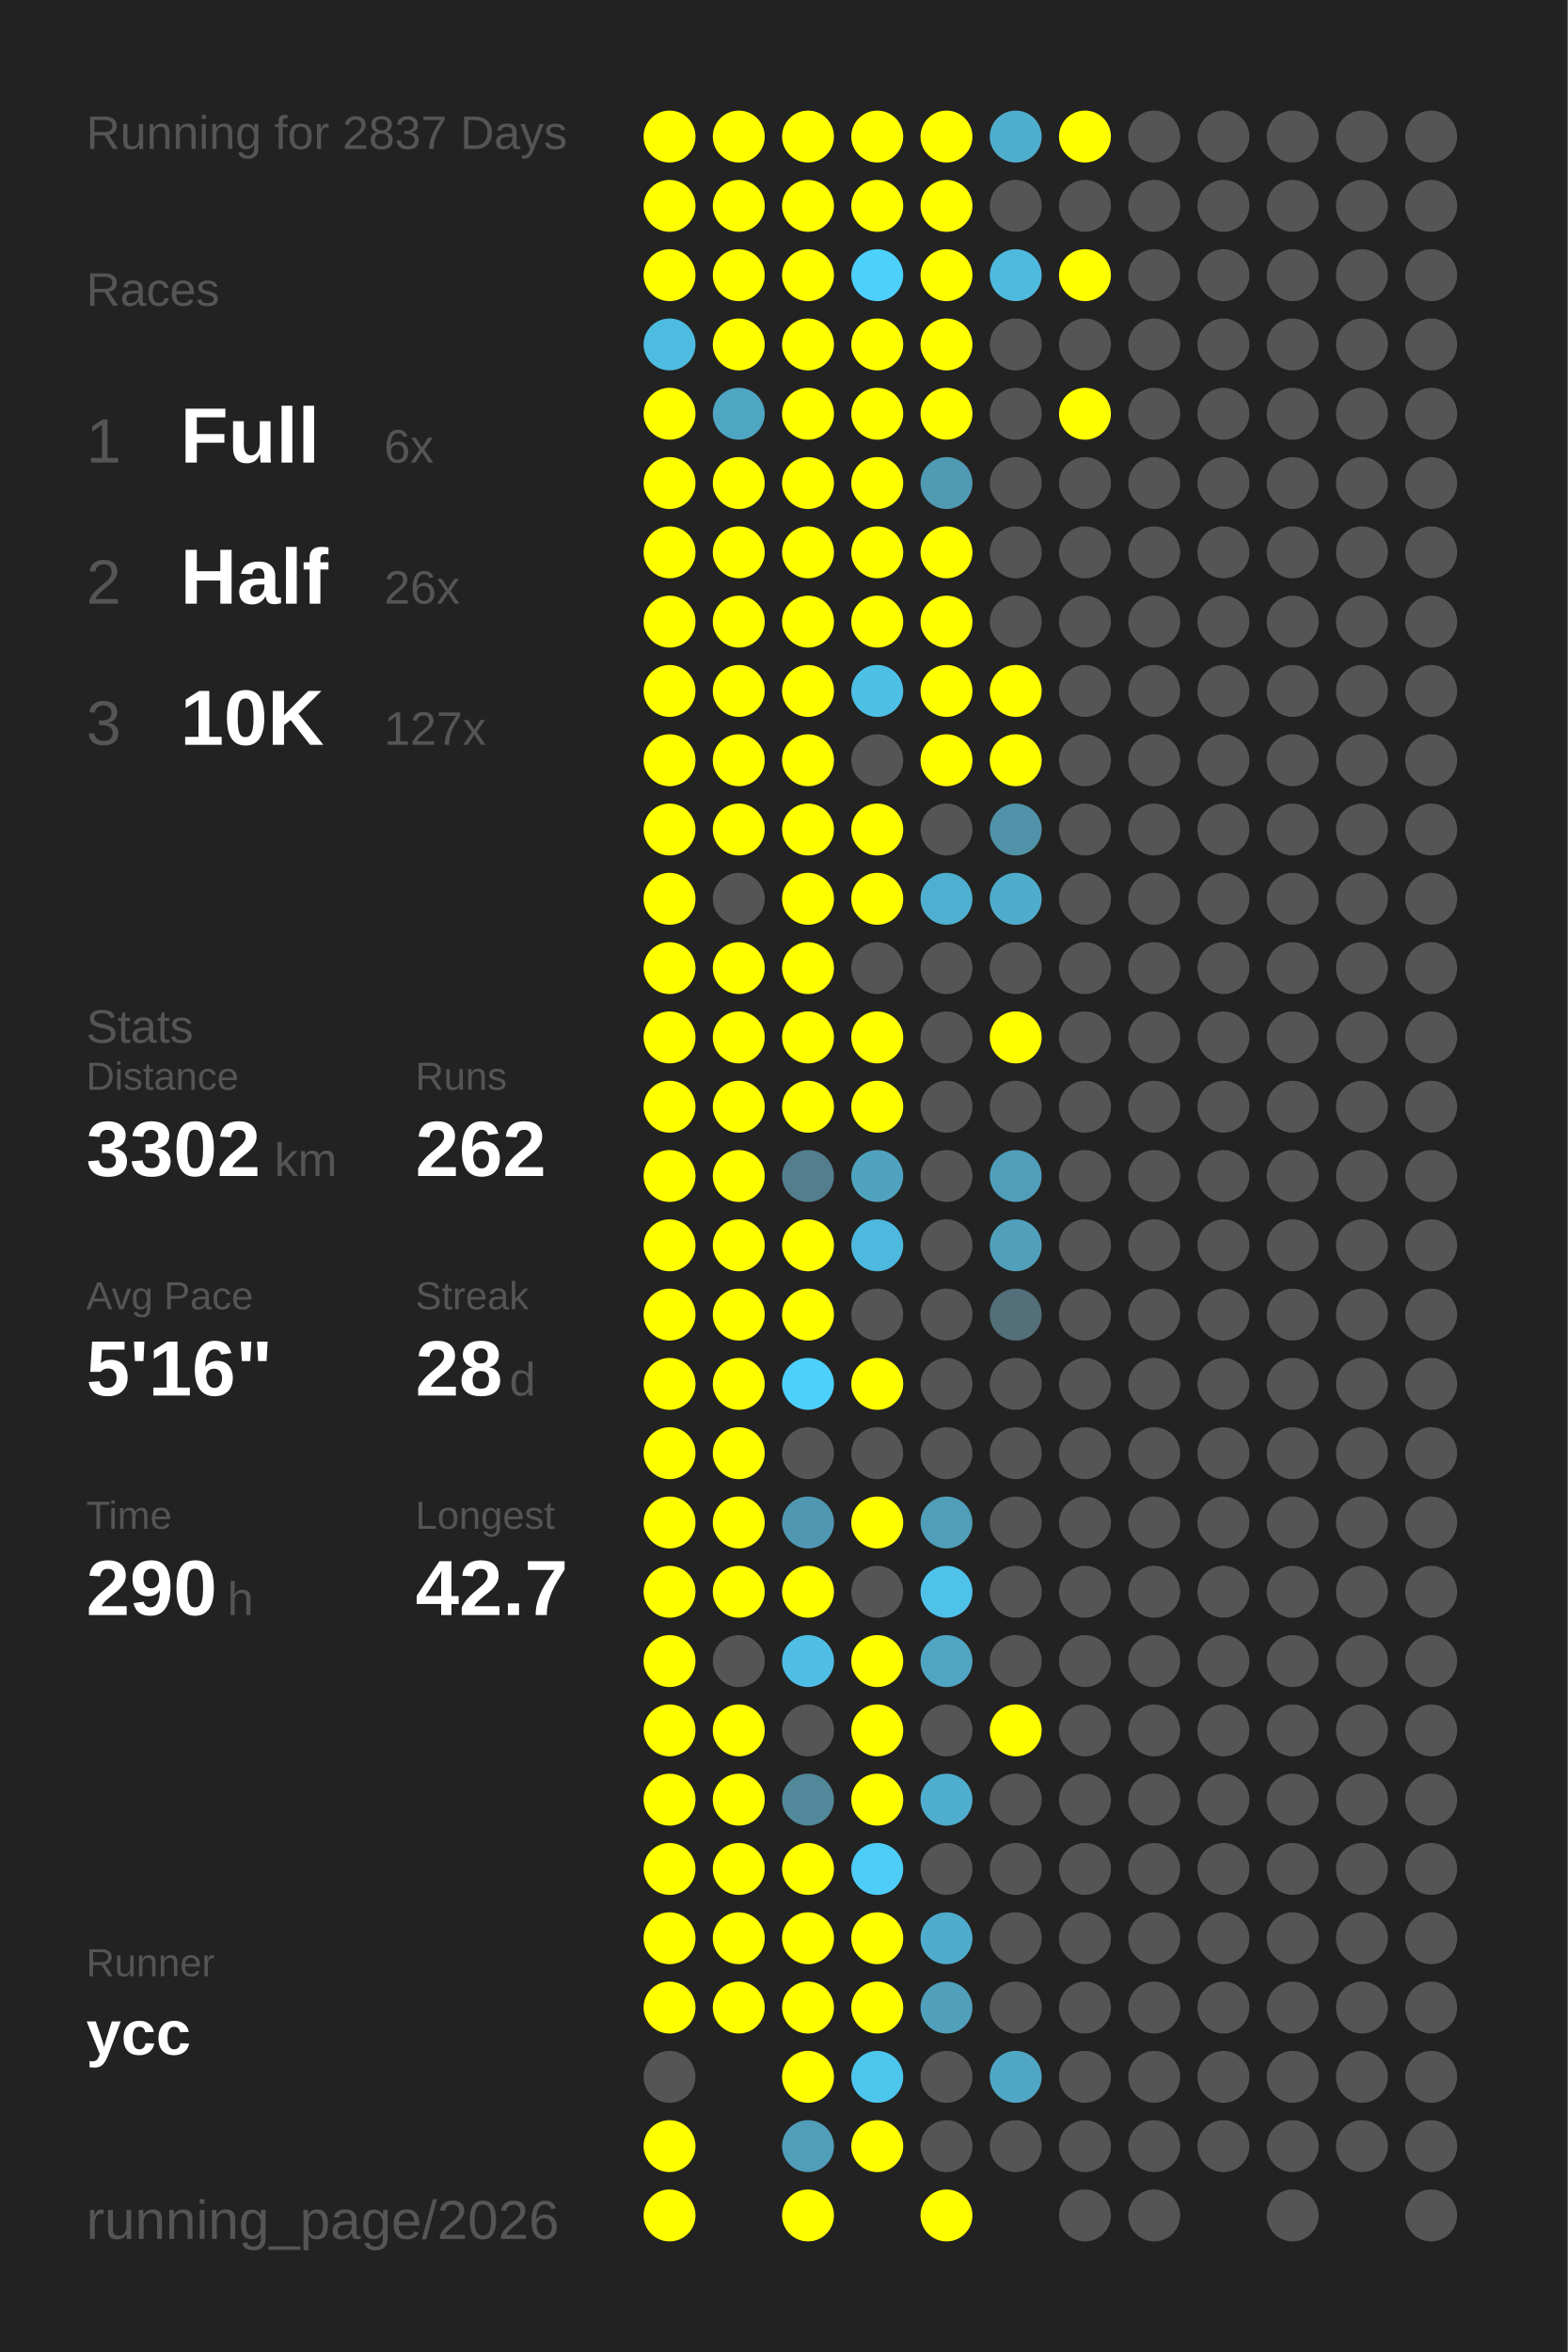
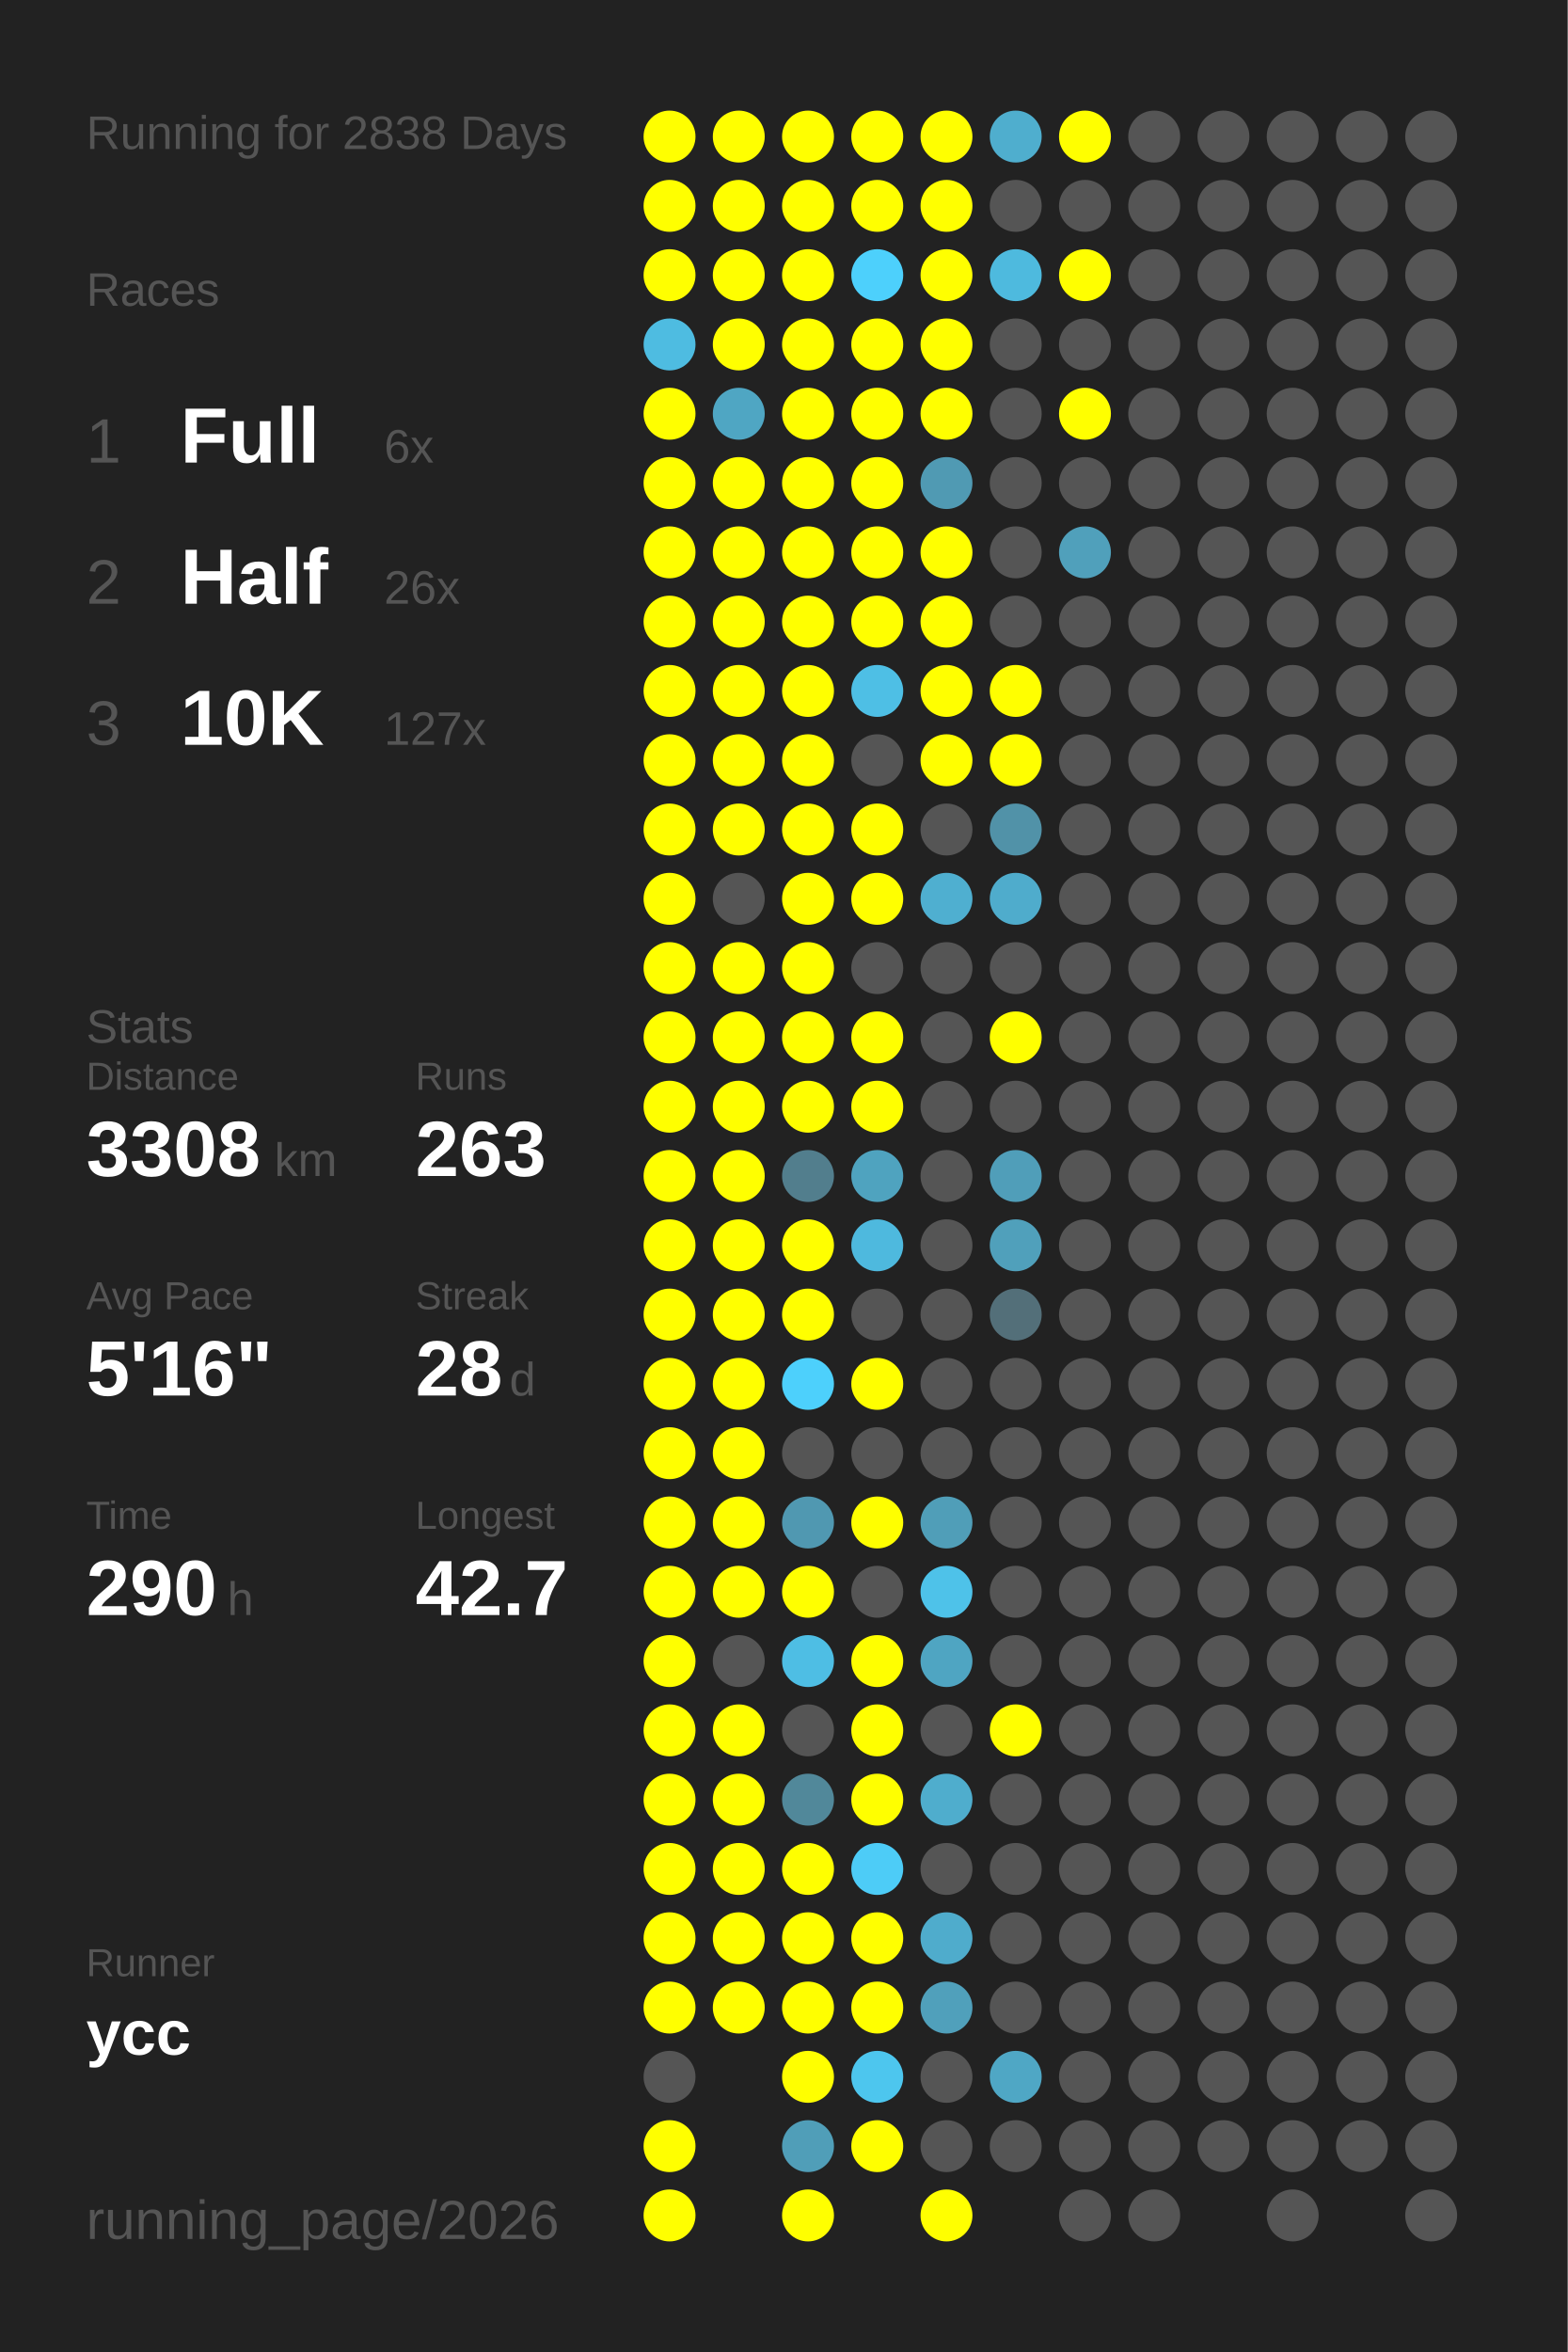
<svg xmlns="http://www.w3.org/2000/svg" baseProfile="full" height="300mm" version="1.1" viewBox="0,0,200,300" width="200mm">
  <defs />
  <rect fill="#222222" height="300" width="200" x="0" y="0" />
-   <text fill="#555555" style="font-size:6px; font-family:Arial;" x="11" y="19">Running for 2837 Days</text>
+   <text fill="#555555" style="font-size:6px; font-family:Arial;" x="11" y="19">Running for 2838 Days</text>
  <text fill="#555555" style="font-size:6px; font-family:Arial;" x="11" y="39">Races</text>
  <text fill="#555555" style="font-size:8px; font-family:Arial;" x="11" y="59">1</text>
  <text fill="#FFFFFF" style="font-size:10px; font-family:Arial; font-weight:bold;" x="23" y="59">Full</text>
  <text fill="#555555" style="font-size:6px; font-family:Arial;" x="49" y="59">6x</text>
  <text fill="#555555" style="font-size:8px; font-family:Arial;" x="11" y="77">2</text>
  <text fill="#FFFFFF" style="font-size:10px; font-family:Arial; font-weight:bold;" x="23" y="77">Half</text>
  <text fill="#555555" style="font-size:6px; font-family:Arial;" x="49" y="77">26x</text>
  <text fill="#555555" style="font-size:8px; font-family:Arial;" x="11" y="95">3</text>
  <text fill="#FFFFFF" style="font-size:10px; font-family:Arial; font-weight:bold;" x="23" y="95">10K</text>
  <text fill="#555555" style="font-size:6px; font-family:Arial;" x="49" y="95">127x</text>
  <text fill="#555555" style="font-size:6px; font-family:Arial;" x="11" y="133">Stats</text>
  <text fill="#555555" style="font-size:5px; font-family:Arial;" x="11" y="139">Distance</text>
-   <text fill="#FFFFFF" style="font-size:10px; font-family:Arial; font-weight:bold;" x="11" y="150">3302</text>
+   <text fill="#FFFFFF" style="font-size:10px; font-family:Arial; font-weight:bold;" x="11" y="150">3308</text>
  <text fill="#555555" style="font-size:6px; font-family:Arial;" x="35" y="150">km</text>
  <text fill="#555555" style="font-size:5px; font-family:Arial;" x="53" y="139">Runs</text>
-   <text fill="#FFFFFF" style="font-size:10px; font-family:Arial; font-weight:bold;" x="53" y="150">262</text>
+   <text fill="#FFFFFF" style="font-size:10px; font-family:Arial; font-weight:bold;" x="53" y="150">263</text>
  <text fill="#555555" style="font-size:5px; font-family:Arial;" x="11" y="167">Avg Pace</text>
  <text fill="#FFFFFF" style="font-size:10px; font-family:Arial; font-weight:bold;" x="11" y="178">5'16"</text>
  <text fill="#555555" style="font-size:5px; font-family:Arial;" x="53" y="167">Streak</text>
  <text fill="#FFFFFF" style="font-size:10px; font-family:Arial; font-weight:bold;" x="53" y="178">28</text>
  <text fill="#555555" style="font-size:6px; font-family:Arial;" x="65" y="178">d</text>
  <text fill="#555555" style="font-size:5px; font-family:Arial;" x="11" y="195">Time</text>
  <text fill="#FFFFFF" style="font-size:10px; font-family:Arial; font-weight:bold;" x="11" y="206">290</text>
  <text fill="#555555" style="font-size:6px; font-family:Arial;" x="29" y="206">h</text>
  <text fill="#555555" style="font-size:5px; font-family:Arial;" x="53" y="195">Longest</text>
  <text fill="#FFFFFF" style="font-size:10px; font-family:Arial; font-weight:bold;" x="53" y="206">42.7</text>
  <text fill="#555555" style="font-size:5px; font-family:Arial;" x="11" y="252.065">Runner</text>
  <text fill="#FFFFFF" style="font-size:8px; font-family:Arial; font-weight:bold;" x="11" y="262.065">ycc</text>
  <text fill="#555555" style="font-size:7px; font-family:Arial;" x="11" y="285.581">running_page/2026</text>
  <circle cx="85.417" cy="17.419" fill="#FFFF00" r="3.312" />
  <circle cx="85.417" cy="26.258" fill="#FFFF00" r="3.312" />
  <circle cx="85.417" cy="35.097" fill="#FFFF00" r="3.312" />
  <circle cx="85.417" cy="43.935" fill="#4ebce1" r="3.312" />
  <circle cx="85.417" cy="52.774" fill="#FFFF00" r="3.312" />
  <circle cx="85.417" cy="61.613" fill="#FFFF00" r="3.312" />
  <circle cx="85.417" cy="70.452" fill="#FFFF00" r="3.312" />
  <circle cx="85.417" cy="79.29" fill="#FFFF00" r="3.312" />
  <circle cx="85.417" cy="88.129" fill="#FFFF00" r="3.312" />
  <circle cx="85.417" cy="96.968" fill="#FFFF00" r="3.312" />
  <circle cx="85.417" cy="105.806" fill="#FFFF00" r="3.312" />
  <circle cx="85.417" cy="114.645" fill="#FFFF00" r="3.312" />
  <circle cx="85.417" cy="123.484" fill="#FFFF00" r="3.312" />
  <circle cx="85.417" cy="132.323" fill="#FFFF00" r="3.312" />
  <circle cx="85.417" cy="141.161" fill="#FFFF00" r="3.312" />
  <circle cx="85.417" cy="150" fill="#FFFF00" r="3.312" />
  <circle cx="85.417" cy="158.839" fill="#FFFF00" r="3.312" />
  <circle cx="85.417" cy="167.677" fill="#FFFF00" r="3.312" />
  <circle cx="85.417" cy="176.516" fill="#FFFF00" r="3.312" />
  <circle cx="85.417" cy="185.355" fill="#FFFF00" r="3.312" />
  <circle cx="85.417" cy="194.194" fill="#FFFF00" r="3.312" />
  <circle cx="85.417" cy="203.032" fill="#FFFF00" r="3.312" />
  <circle cx="85.417" cy="211.871" fill="#FFFF00" r="3.312" />
  <circle cx="85.417" cy="220.71" fill="#FFFF00" r="3.312" />
  <circle cx="85.417" cy="229.548" fill="#FFFF00" r="3.312" />
  <circle cx="85.417" cy="238.387" fill="#FFFF00" r="3.312" />
  <circle cx="85.417" cy="247.226" fill="#FFFF00" r="3.312" />
  <circle cx="85.417" cy="256.065" fill="#FFFF00" r="3.312" />
  <circle cx="85.417" cy="264.903" fill="#555555" r="3.312" />
  <circle cx="85.417" cy="273.742" fill="#FFFF00" r="3.312" />
  <circle cx="85.417" cy="282.581" fill="#FFFF00" r="3.312" />
  <circle cx="94.25" cy="17.419" fill="#FFFF00" r="3.312" />
  <circle cx="94.25" cy="26.258" fill="#FFFF00" r="3.312" />
  <circle cx="94.25" cy="35.097" fill="#FFFF00" r="3.312" />
  <circle cx="94.25" cy="43.935" fill="#FFFF00" r="3.312" />
  <circle cx="94.25" cy="52.774" fill="#4fa6c3" r="3.312" />
  <circle cx="94.25" cy="61.613" fill="#FFFF00" r="3.312" />
  <circle cx="94.25" cy="70.452" fill="#FFFF00" r="3.312" />
  <circle cx="94.25" cy="79.29" fill="#FFFF00" r="3.312" />
  <circle cx="94.25" cy="88.129" fill="#FFFF00" r="3.312" />
  <circle cx="94.25" cy="96.968" fill="#FFFF00" r="3.312" />
  <circle cx="94.25" cy="105.806" fill="#FFFF00" r="3.312" />
  <circle cx="94.25" cy="114.645" fill="#555555" r="3.312" />
  <circle cx="94.25" cy="123.484" fill="#FFFF00" r="3.312" />
  <circle cx="94.25" cy="132.323" fill="#FFFF00" r="3.312" />
  <circle cx="94.25" cy="141.161" fill="#FFFF00" r="3.312" />
  <circle cx="94.25" cy="150" fill="#FFFF00" r="3.312" />
  <circle cx="94.25" cy="158.839" fill="#FFFF00" r="3.312" />
  <circle cx="94.25" cy="167.677" fill="#FFFF00" r="3.312" />
  <circle cx="94.25" cy="176.516" fill="#FFFF00" r="3.312" />
  <circle cx="94.25" cy="185.355" fill="#FFFF00" r="3.312" />
  <circle cx="94.25" cy="194.194" fill="#FFFF00" r="3.312" />
  <circle cx="94.25" cy="203.032" fill="#FFFF00" r="3.312" />
  <circle cx="94.25" cy="211.871" fill="#555555" r="3.312" />
  <circle cx="94.25" cy="220.71" fill="#FFFF00" r="3.312" />
  <circle cx="94.25" cy="229.548" fill="#FFFF00" r="3.312" />
  <circle cx="94.25" cy="238.387" fill="#FFFF00" r="3.312" />
  <circle cx="94.25" cy="247.226" fill="#FFFF00" r="3.312" />
  <circle cx="94.25" cy="256.065" fill="#FFFF00" r="3.312" />
  <circle cx="103.083" cy="17.419" fill="#FFFF00" r="3.312" />
  <circle cx="103.083" cy="26.258" fill="#FFFF00" r="3.312" />
  <circle cx="103.083" cy="35.097" fill="#FFFF00" r="3.312" />
  <circle cx="103.083" cy="43.935" fill="#FFFF00" r="3.312" />
  <circle cx="103.083" cy="52.774" fill="#FFFF00" r="3.312" />
  <circle cx="103.083" cy="61.613" fill="#FFFF00" r="3.312" />
  <circle cx="103.083" cy="70.452" fill="#FFFF00" r="3.312" />
  <circle cx="103.083" cy="79.29" fill="#FFFF00" r="3.312" />
  <circle cx="103.083" cy="88.129" fill="#FFFF00" r="3.312" />
  <circle cx="103.083" cy="96.968" fill="#FFFF00" r="3.312" />
  <circle cx="103.083" cy="105.806" fill="#FFFF00" r="3.312" />
  <circle cx="103.083" cy="114.645" fill="#FFFF00" r="3.312" />
  <circle cx="103.083" cy="123.484" fill="#FFFF00" r="3.312" />
  <circle cx="103.083" cy="132.323" fill="#FFFF00" r="3.312" />
  <circle cx="103.083" cy="141.161" fill="#FFFF00" r="3.312" />
  <circle cx="103.083" cy="150" fill="#527e8d" r="3.312" />
  <circle cx="103.083" cy="158.839" fill="#FFFF00" r="3.312" />
  <circle cx="103.083" cy="167.677" fill="#FFFF00" r="3.312" />
  <circle cx="103.083" cy="176.516" fill="#4dd0fc" r="3.312" />
  <circle cx="103.083" cy="185.355" fill="#555555" r="3.312" />
  <circle cx="103.083" cy="194.194" fill="#5098b1" r="3.312" />
  <circle cx="103.083" cy="203.032" fill="#FFFF00" r="3.312" />
  <circle cx="103.083" cy="211.871" fill="#4ebee4" r="3.312" />
  <circle cx="103.083" cy="220.71" fill="#555555" r="3.312" />
  <circle cx="103.083" cy="229.548" fill="#51889a" r="3.312" />
  <circle cx="103.083" cy="238.387" fill="#FFFF00" r="3.312" />
  <circle cx="103.083" cy="247.226" fill="#FFFF00" r="3.312" />
  <circle cx="103.083" cy="256.065" fill="#FFFF00" r="3.312" />
  <circle cx="103.083" cy="264.903" fill="#FFFF00" r="3.312" />
  <circle cx="103.083" cy="273.742" fill="#509eb8" r="3.312" />
  <circle cx="103.083" cy="282.581" fill="#FFFF00" r="3.312" />
  <circle cx="111.917" cy="17.419" fill="#FFFF00" r="3.312" />
  <circle cx="111.917" cy="26.258" fill="#FFFF00" r="3.312" />
  <circle cx="111.917" cy="35.097" fill="#4dd0fc" r="3.312" />
  <circle cx="111.917" cy="43.935" fill="#FFFF00" r="3.312" />
  <circle cx="111.917" cy="52.774" fill="#FFFF00" r="3.312" />
  <circle cx="111.917" cy="61.613" fill="#FFFF00" r="3.312" />
  <circle cx="111.917" cy="70.452" fill="#FFFF00" r="3.312" />
  <circle cx="111.917" cy="79.29" fill="#FFFF00" r="3.312" />
  <circle cx="111.917" cy="88.129" fill="#4ebfe5" r="3.312" />
  <circle cx="111.917" cy="96.968" fill="#555555" r="3.312" />
  <circle cx="111.917" cy="105.806" fill="#FFFF00" r="3.312" />
  <circle cx="111.917" cy="114.645" fill="#FFFF00" r="3.312" />
  <circle cx="111.917" cy="123.484" fill="#555555" r="3.312" />
  <circle cx="111.917" cy="132.323" fill="#FFFF00" r="3.312" />
  <circle cx="111.917" cy="141.161" fill="#FFFF00" r="3.312" />
  <circle cx="111.917" cy="150" fill="#4fa3bf" r="3.312" />
  <circle cx="111.917" cy="158.839" fill="#4eb9de" r="3.312" />
  <circle cx="111.917" cy="167.677" fill="#555555" r="3.312" />
  <circle cx="111.917" cy="176.516" fill="#FFFF00" r="3.312" />
  <circle cx="111.917" cy="185.355" fill="#555555" r="3.312" />
  <circle cx="111.917" cy="194.194" fill="#FFFF00" r="3.312" />
  <circle cx="111.917" cy="203.032" fill="#555555" r="3.312" />
  <circle cx="111.917" cy="211.871" fill="#FFFF00" r="3.312" />
  <circle cx="111.917" cy="220.71" fill="#FFFF00" r="3.312" />
  <circle cx="111.917" cy="229.548" fill="#FFFF00" r="3.312" />
  <circle cx="111.917" cy="238.387" fill="#4dccf7" r="3.312" />
  <circle cx="111.917" cy="247.226" fill="#FFFF00" r="3.312" />
  <circle cx="111.917" cy="256.065" fill="#FFFF00" r="3.312" />
  <circle cx="111.917" cy="264.903" fill="#4dc6ee" r="3.312" />
  <circle cx="111.917" cy="273.742" fill="#FFFF00" r="3.312" />
  <circle cx="120.75" cy="17.419" fill="#FFFF00" r="3.312" />
  <circle cx="120.75" cy="26.258" fill="#FFFF00" r="3.312" />
  <circle cx="120.75" cy="35.097" fill="#FFFF00" r="3.312" />
  <circle cx="120.75" cy="43.935" fill="#FFFF00" r="3.312" />
  <circle cx="120.75" cy="52.774" fill="#FFFF00" r="3.312" />
  <circle cx="120.75" cy="61.613" fill="#509ab3" r="3.312" />
  <circle cx="120.75" cy="70.452" fill="#FFFF00" r="3.312" />
  <circle cx="120.75" cy="79.29" fill="#FFFF00" r="3.312" />
  <circle cx="120.75" cy="88.129" fill="#FFFF00" r="3.312" />
  <circle cx="120.75" cy="96.968" fill="#FFFF00" r="3.312" />
  <circle cx="120.75" cy="105.806" fill="#555555" r="3.312" />
  <circle cx="120.75" cy="114.645" fill="#4fafd0" r="3.312" />
  <circle cx="120.75" cy="123.484" fill="#555555" r="3.312" />
  <circle cx="120.75" cy="132.323" fill="#555555" r="3.312" />
  <circle cx="120.75" cy="141.161" fill="#555555" r="3.312" />
  <circle cx="120.75" cy="150" fill="#555555" r="3.312" />
  <circle cx="120.75" cy="158.839" fill="#555555" r="3.312" />
  <circle cx="120.75" cy="167.677" fill="#555555" r="3.312" />
  <circle cx="120.75" cy="176.516" fill="#555555" r="3.312" />
  <circle cx="120.75" cy="185.355" fill="#555555" r="3.312" />
  <circle cx="120.75" cy="194.194" fill="#509eb8" r="3.312" />
  <circle cx="120.75" cy="203.032" fill="#4ec2e9" r="3.312" />
  <circle cx="120.75" cy="211.871" fill="#4fa5c2" r="3.312" />
  <circle cx="120.75" cy="220.71" fill="#555555" r="3.312" />
  <circle cx="120.75" cy="229.548" fill="#4fadcd" r="3.312" />
  <circle cx="120.75" cy="238.387" fill="#555555" r="3.312" />
  <circle cx="120.75" cy="247.226" fill="#4faccc" r="3.312" />
  <circle cx="120.75" cy="256.065" fill="#50a0bb" r="3.312" />
  <circle cx="120.75" cy="264.903" fill="#555555" r="3.312" />
  <circle cx="120.75" cy="273.742" fill="#555555" r="3.312" />
  <circle cx="120.75" cy="282.581" fill="#FFFF00" r="3.312" />
  <circle cx="129.583" cy="17.419" fill="#4faece" r="3.312" />
  <circle cx="129.583" cy="26.258" fill="#555555" r="3.312" />
  <circle cx="129.583" cy="35.097" fill="#4ebade" r="3.312" />
  <circle cx="129.583" cy="43.935" fill="#555555" r="3.312" />
  <circle cx="129.583" cy="52.774" fill="#555555" r="3.312" />
  <circle cx="129.583" cy="61.613" fill="#555555" r="3.312" />
  <circle cx="129.583" cy="70.452" fill="#555555" r="3.312" />
  <circle cx="129.583" cy="79.29" fill="#555555" r="3.312" />
  <circle cx="129.583" cy="88.129" fill="#FFFF00" r="3.312" />
  <circle cx="129.583" cy="96.968" fill="#FFFF00" r="3.312" />
  <circle cx="129.583" cy="105.806" fill="#5192a8" r="3.312" />
  <circle cx="129.583" cy="114.645" fill="#4faccc" r="3.312" />
  <circle cx="129.583" cy="123.484" fill="#555555" r="3.312" />
  <circle cx="129.583" cy="132.323" fill="#FFFF00" r="3.312" />
  <circle cx="129.583" cy="141.161" fill="#555555" r="3.312" />
  <circle cx="129.583" cy="150" fill="#509eb9" r="3.312" />
  <circle cx="129.583" cy="158.839" fill="#50a0bb" r="3.312" />
  <circle cx="129.583" cy="167.677" fill="#536f79" r="3.312" />
  <circle cx="129.583" cy="176.516" fill="#555555" r="3.312" />
  <circle cx="129.583" cy="185.355" fill="#555555" r="3.312" />
  <circle cx="129.583" cy="194.194" fill="#555555" r="3.312" />
  <circle cx="129.583" cy="203.032" fill="#555555" r="3.312" />
  <circle cx="129.583" cy="211.871" fill="#555555" r="3.312" />
  <circle cx="129.583" cy="220.71" fill="#FFFF00" r="3.312" />
  <circle cx="129.583" cy="229.548" fill="#555555" r="3.312" />
  <circle cx="129.583" cy="238.387" fill="#555555" r="3.312" />
  <circle cx="129.583" cy="247.226" fill="#555555" r="3.312" />
  <circle cx="129.583" cy="256.065" fill="#555555" r="3.312" />
  <circle cx="129.583" cy="264.903" fill="#4fa7c5" r="3.312" />
  <circle cx="129.583" cy="273.742" fill="#555555" r="3.312" />
  <circle cx="138.417" cy="17.419" fill="#FFFF00" r="3.312" />
  <circle cx="138.417" cy="26.258" fill="#555555" r="3.312" />
  <circle cx="138.417" cy="35.097" fill="#FFFF00" r="3.312" />
  <circle cx="138.417" cy="43.935" fill="#555555" r="3.312" />
  <circle cx="138.417" cy="52.774" fill="#FFFF00" r="3.312" />
  <circle cx="138.417" cy="61.613" fill="#555555" r="3.312" />
-   <circle cx="138.417" cy="70.452" fill="#555555" r="3.312" />
+   <circle cx="138.417" cy="70.452" fill="#50a0bb" r="3.312" />
  <circle cx="138.417" cy="79.29" fill="#555555" r="3.312" />
  <circle cx="138.417" cy="88.129" fill="#555555" r="3.312" />
  <circle cx="138.417" cy="96.968" fill="#555555" r="3.312" />
  <circle cx="138.417" cy="105.806" fill="#555555" r="3.312" />
  <circle cx="138.417" cy="114.645" fill="#555555" r="3.312" />
  <circle cx="138.417" cy="123.484" fill="#555555" r="3.312" />
  <circle cx="138.417" cy="132.323" fill="#555555" r="3.312" />
  <circle cx="138.417" cy="141.161" fill="#555555" r="3.312" />
  <circle cx="138.417" cy="150" fill="#555555" r="3.312" />
  <circle cx="138.417" cy="158.839" fill="#555555" r="3.312" />
  <circle cx="138.417" cy="167.677" fill="#555555" r="3.312" />
  <circle cx="138.417" cy="176.516" fill="#555555" r="3.312" />
  <circle cx="138.417" cy="185.355" fill="#555555" r="3.312" />
  <circle cx="138.417" cy="194.194" fill="#555555" r="3.312" />
  <circle cx="138.417" cy="203.032" fill="#555555" r="3.312" />
  <circle cx="138.417" cy="211.871" fill="#555555" r="3.312" />
  <circle cx="138.417" cy="220.71" fill="#555555" r="3.312" />
  <circle cx="138.417" cy="229.548" fill="#555555" r="3.312" />
  <circle cx="138.417" cy="238.387" fill="#555555" r="3.312" />
  <circle cx="138.417" cy="247.226" fill="#555555" r="3.312" />
  <circle cx="138.417" cy="256.065" fill="#555555" r="3.312" />
  <circle cx="138.417" cy="264.903" fill="#555555" r="3.312" />
  <circle cx="138.417" cy="273.742" fill="#555555" r="3.312" />
  <circle cx="138.417" cy="282.581" fill="#555555" r="3.312" />
  <circle cx="147.25" cy="17.419" fill="#555555" r="3.312" />
  <circle cx="147.25" cy="26.258" fill="#555555" r="3.312" />
  <circle cx="147.25" cy="35.097" fill="#555555" r="3.312" />
  <circle cx="147.25" cy="43.935" fill="#555555" r="3.312" />
  <circle cx="147.25" cy="52.774" fill="#555555" r="3.312" />
  <circle cx="147.25" cy="61.613" fill="#555555" r="3.312" />
  <circle cx="147.25" cy="70.452" fill="#555555" r="3.312" />
  <circle cx="147.25" cy="79.29" fill="#555555" r="3.312" />
  <circle cx="147.25" cy="88.129" fill="#555555" r="3.312" />
  <circle cx="147.25" cy="96.968" fill="#555555" r="3.312" />
  <circle cx="147.25" cy="105.806" fill="#555555" r="3.312" />
  <circle cx="147.25" cy="114.645" fill="#555555" r="3.312" />
  <circle cx="147.25" cy="123.484" fill="#555555" r="3.312" />
  <circle cx="147.25" cy="132.323" fill="#555555" r="3.312" />
  <circle cx="147.25" cy="141.161" fill="#555555" r="3.312" />
  <circle cx="147.25" cy="150" fill="#555555" r="3.312" />
  <circle cx="147.25" cy="158.839" fill="#555555" r="3.312" />
  <circle cx="147.25" cy="167.677" fill="#555555" r="3.312" />
  <circle cx="147.25" cy="176.516" fill="#555555" r="3.312" />
  <circle cx="147.25" cy="185.355" fill="#555555" r="3.312" />
  <circle cx="147.25" cy="194.194" fill="#555555" r="3.312" />
  <circle cx="147.25" cy="203.032" fill="#555555" r="3.312" />
  <circle cx="147.25" cy="211.871" fill="#555555" r="3.312" />
  <circle cx="147.25" cy="220.71" fill="#555555" r="3.312" />
  <circle cx="147.25" cy="229.548" fill="#555555" r="3.312" />
  <circle cx="147.25" cy="238.387" fill="#555555" r="3.312" />
  <circle cx="147.25" cy="247.226" fill="#555555" r="3.312" />
  <circle cx="147.25" cy="256.065" fill="#555555" r="3.312" />
  <circle cx="147.25" cy="264.903" fill="#555555" r="3.312" />
  <circle cx="147.25" cy="273.742" fill="#555555" r="3.312" />
  <circle cx="147.25" cy="282.581" fill="#555555" r="3.312" />
  <circle cx="156.083" cy="17.419" fill="#555555" r="3.312" />
  <circle cx="156.083" cy="26.258" fill="#555555" r="3.312" />
  <circle cx="156.083" cy="35.097" fill="#555555" r="3.312" />
  <circle cx="156.083" cy="43.935" fill="#555555" r="3.312" />
  <circle cx="156.083" cy="52.774" fill="#555555" r="3.312" />
  <circle cx="156.083" cy="61.613" fill="#555555" r="3.312" />
  <circle cx="156.083" cy="70.452" fill="#555555" r="3.312" />
  <circle cx="156.083" cy="79.29" fill="#555555" r="3.312" />
  <circle cx="156.083" cy="88.129" fill="#555555" r="3.312" />
  <circle cx="156.083" cy="96.968" fill="#555555" r="3.312" />
  <circle cx="156.083" cy="105.806" fill="#555555" r="3.312" />
  <circle cx="156.083" cy="114.645" fill="#555555" r="3.312" />
  <circle cx="156.083" cy="123.484" fill="#555555" r="3.312" />
  <circle cx="156.083" cy="132.323" fill="#555555" r="3.312" />
  <circle cx="156.083" cy="141.161" fill="#555555" r="3.312" />
  <circle cx="156.083" cy="150" fill="#555555" r="3.312" />
  <circle cx="156.083" cy="158.839" fill="#555555" r="3.312" />
  <circle cx="156.083" cy="167.677" fill="#555555" r="3.312" />
  <circle cx="156.083" cy="176.516" fill="#555555" r="3.312" />
  <circle cx="156.083" cy="185.355" fill="#555555" r="3.312" />
  <circle cx="156.083" cy="194.194" fill="#555555" r="3.312" />
  <circle cx="156.083" cy="203.032" fill="#555555" r="3.312" />
  <circle cx="156.083" cy="211.871" fill="#555555" r="3.312" />
  <circle cx="156.083" cy="220.71" fill="#555555" r="3.312" />
  <circle cx="156.083" cy="229.548" fill="#555555" r="3.312" />
  <circle cx="156.083" cy="238.387" fill="#555555" r="3.312" />
  <circle cx="156.083" cy="247.226" fill="#555555" r="3.312" />
  <circle cx="156.083" cy="256.065" fill="#555555" r="3.312" />
  <circle cx="156.083" cy="264.903" fill="#555555" r="3.312" />
  <circle cx="156.083" cy="273.742" fill="#555555" r="3.312" />
  <circle cx="164.917" cy="17.419" fill="#555555" r="3.312" />
  <circle cx="164.917" cy="26.258" fill="#555555" r="3.312" />
  <circle cx="164.917" cy="35.097" fill="#555555" r="3.312" />
  <circle cx="164.917" cy="43.935" fill="#555555" r="3.312" />
  <circle cx="164.917" cy="52.774" fill="#555555" r="3.312" />
  <circle cx="164.917" cy="61.613" fill="#555555" r="3.312" />
  <circle cx="164.917" cy="70.452" fill="#555555" r="3.312" />
  <circle cx="164.917" cy="79.29" fill="#555555" r="3.312" />
  <circle cx="164.917" cy="88.129" fill="#555555" r="3.312" />
  <circle cx="164.917" cy="96.968" fill="#555555" r="3.312" />
  <circle cx="164.917" cy="105.806" fill="#555555" r="3.312" />
  <circle cx="164.917" cy="114.645" fill="#555555" r="3.312" />
  <circle cx="164.917" cy="123.484" fill="#555555" r="3.312" />
  <circle cx="164.917" cy="132.323" fill="#555555" r="3.312" />
  <circle cx="164.917" cy="141.161" fill="#555555" r="3.312" />
  <circle cx="164.917" cy="150" fill="#555555" r="3.312" />
  <circle cx="164.917" cy="158.839" fill="#555555" r="3.312" />
  <circle cx="164.917" cy="167.677" fill="#555555" r="3.312" />
  <circle cx="164.917" cy="176.516" fill="#555555" r="3.312" />
  <circle cx="164.917" cy="185.355" fill="#555555" r="3.312" />
  <circle cx="164.917" cy="194.194" fill="#555555" r="3.312" />
  <circle cx="164.917" cy="203.032" fill="#555555" r="3.312" />
  <circle cx="164.917" cy="211.871" fill="#555555" r="3.312" />
  <circle cx="164.917" cy="220.71" fill="#555555" r="3.312" />
  <circle cx="164.917" cy="229.548" fill="#555555" r="3.312" />
  <circle cx="164.917" cy="238.387" fill="#555555" r="3.312" />
  <circle cx="164.917" cy="247.226" fill="#555555" r="3.312" />
  <circle cx="164.917" cy="256.065" fill="#555555" r="3.312" />
  <circle cx="164.917" cy="264.903" fill="#555555" r="3.312" />
  <circle cx="164.917" cy="273.742" fill="#555555" r="3.312" />
  <circle cx="164.917" cy="282.581" fill="#555555" r="3.312" />
  <circle cx="173.75" cy="17.419" fill="#555555" r="3.312" />
  <circle cx="173.75" cy="26.258" fill="#555555" r="3.312" />
  <circle cx="173.75" cy="35.097" fill="#555555" r="3.312" />
  <circle cx="173.75" cy="43.935" fill="#555555" r="3.312" />
  <circle cx="173.75" cy="52.774" fill="#555555" r="3.312" />
  <circle cx="173.75" cy="61.613" fill="#555555" r="3.312" />
  <circle cx="173.75" cy="70.452" fill="#555555" r="3.312" />
  <circle cx="173.75" cy="79.29" fill="#555555" r="3.312" />
  <circle cx="173.75" cy="88.129" fill="#555555" r="3.312" />
  <circle cx="173.75" cy="96.968" fill="#555555" r="3.312" />
  <circle cx="173.75" cy="105.806" fill="#555555" r="3.312" />
  <circle cx="173.75" cy="114.645" fill="#555555" r="3.312" />
  <circle cx="173.75" cy="123.484" fill="#555555" r="3.312" />
  <circle cx="173.75" cy="132.323" fill="#555555" r="3.312" />
  <circle cx="173.75" cy="141.161" fill="#555555" r="3.312" />
  <circle cx="173.75" cy="150" fill="#555555" r="3.312" />
  <circle cx="173.75" cy="158.839" fill="#555555" r="3.312" />
  <circle cx="173.75" cy="167.677" fill="#555555" r="3.312" />
  <circle cx="173.75" cy="176.516" fill="#555555" r="3.312" />
  <circle cx="173.75" cy="185.355" fill="#555555" r="3.312" />
  <circle cx="173.75" cy="194.194" fill="#555555" r="3.312" />
  <circle cx="173.75" cy="203.032" fill="#555555" r="3.312" />
  <circle cx="173.75" cy="211.871" fill="#555555" r="3.312" />
  <circle cx="173.75" cy="220.71" fill="#555555" r="3.312" />
  <circle cx="173.75" cy="229.548" fill="#555555" r="3.312" />
  <circle cx="173.75" cy="238.387" fill="#555555" r="3.312" />
  <circle cx="173.75" cy="247.226" fill="#555555" r="3.312" />
  <circle cx="173.75" cy="256.065" fill="#555555" r="3.312" />
  <circle cx="173.75" cy="264.903" fill="#555555" r="3.312" />
  <circle cx="173.75" cy="273.742" fill="#555555" r="3.312" />
  <circle cx="182.583" cy="17.419" fill="#555555" r="3.312" />
  <circle cx="182.583" cy="26.258" fill="#555555" r="3.312" />
  <circle cx="182.583" cy="35.097" fill="#555555" r="3.312" />
  <circle cx="182.583" cy="43.935" fill="#555555" r="3.312" />
  <circle cx="182.583" cy="52.774" fill="#555555" r="3.312" />
  <circle cx="182.583" cy="61.613" fill="#555555" r="3.312" />
  <circle cx="182.583" cy="70.452" fill="#555555" r="3.312" />
  <circle cx="182.583" cy="79.29" fill="#555555" r="3.312" />
  <circle cx="182.583" cy="88.129" fill="#555555" r="3.312" />
  <circle cx="182.583" cy="96.968" fill="#555555" r="3.312" />
  <circle cx="182.583" cy="105.806" fill="#555555" r="3.312" />
  <circle cx="182.583" cy="114.645" fill="#555555" r="3.312" />
  <circle cx="182.583" cy="123.484" fill="#555555" r="3.312" />
  <circle cx="182.583" cy="132.323" fill="#555555" r="3.312" />
  <circle cx="182.583" cy="141.161" fill="#555555" r="3.312" />
  <circle cx="182.583" cy="150" fill="#555555" r="3.312" />
  <circle cx="182.583" cy="158.839" fill="#555555" r="3.312" />
  <circle cx="182.583" cy="167.677" fill="#555555" r="3.312" />
  <circle cx="182.583" cy="176.516" fill="#555555" r="3.312" />
  <circle cx="182.583" cy="185.355" fill="#555555" r="3.312" />
  <circle cx="182.583" cy="194.194" fill="#555555" r="3.312" />
  <circle cx="182.583" cy="203.032" fill="#555555" r="3.312" />
  <circle cx="182.583" cy="211.871" fill="#555555" r="3.312" />
  <circle cx="182.583" cy="220.71" fill="#555555" r="3.312" />
  <circle cx="182.583" cy="229.548" fill="#555555" r="3.312" />
  <circle cx="182.583" cy="238.387" fill="#555555" r="3.312" />
  <circle cx="182.583" cy="247.226" fill="#555555" r="3.312" />
  <circle cx="182.583" cy="256.065" fill="#555555" r="3.312" />
  <circle cx="182.583" cy="264.903" fill="#555555" r="3.312" />
  <circle cx="182.583" cy="273.742" fill="#555555" r="3.312" />
  <circle cx="182.583" cy="282.581" fill="#555555" r="3.312" />
</svg>
